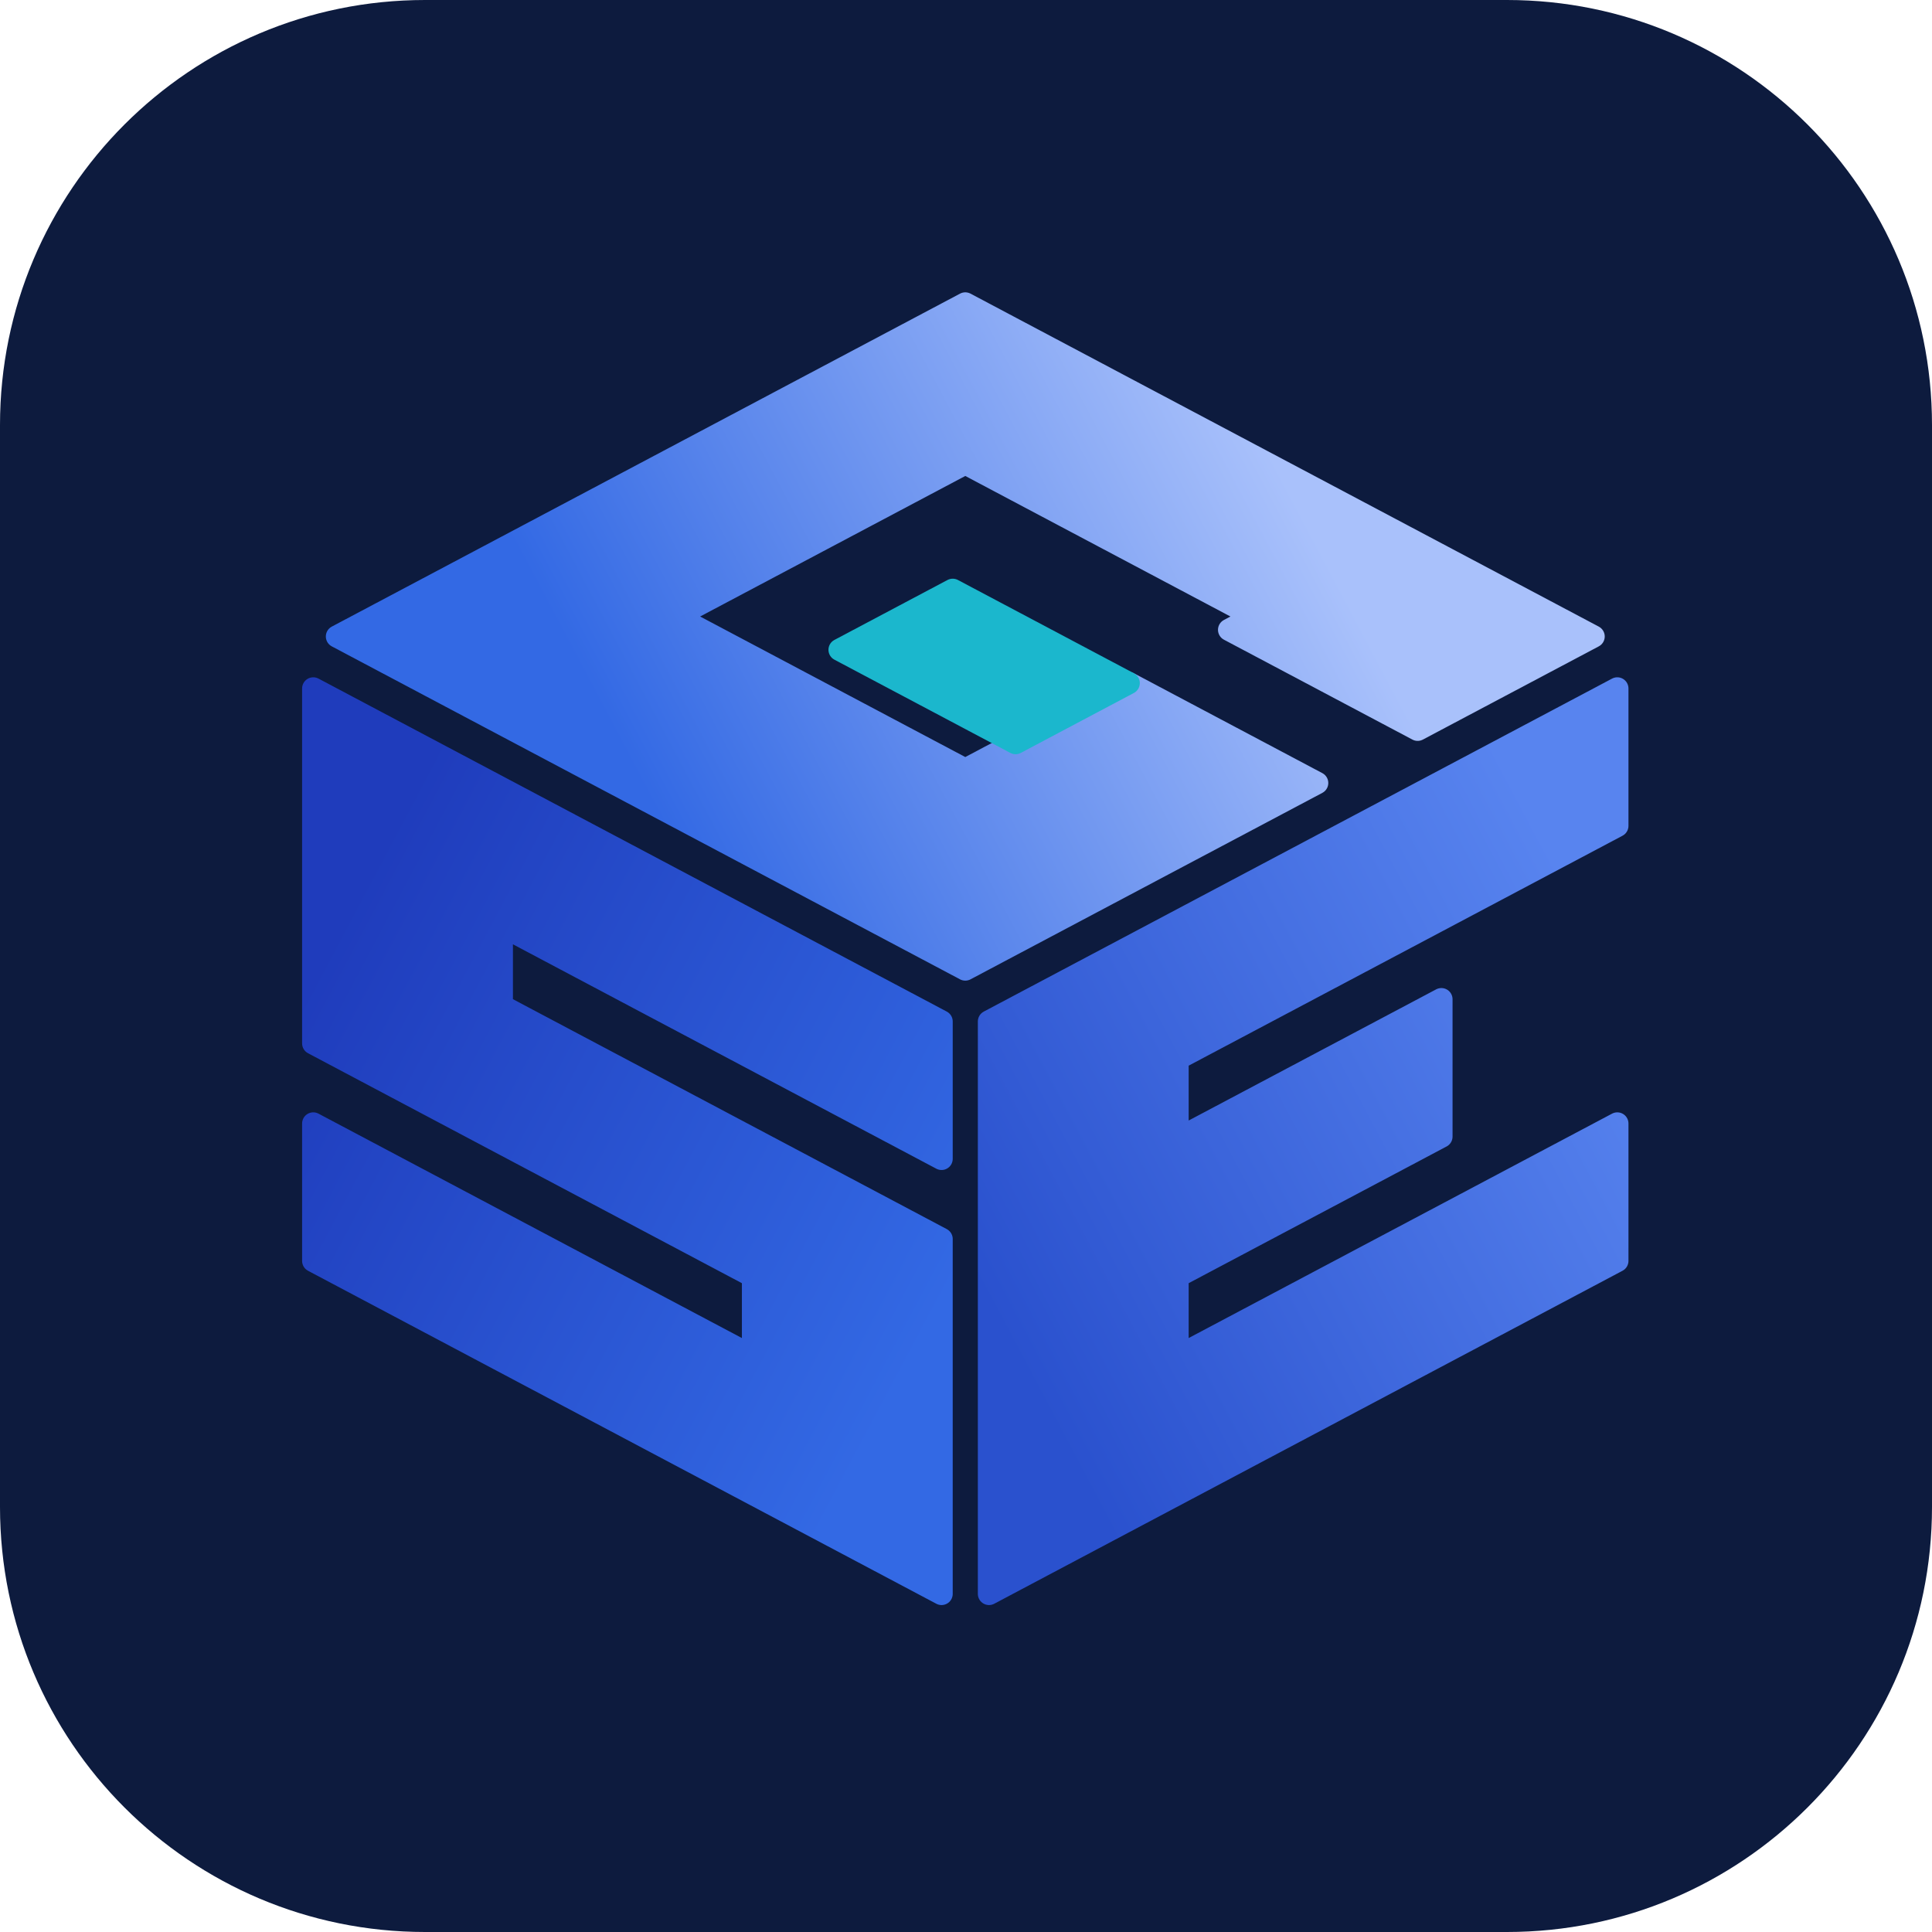
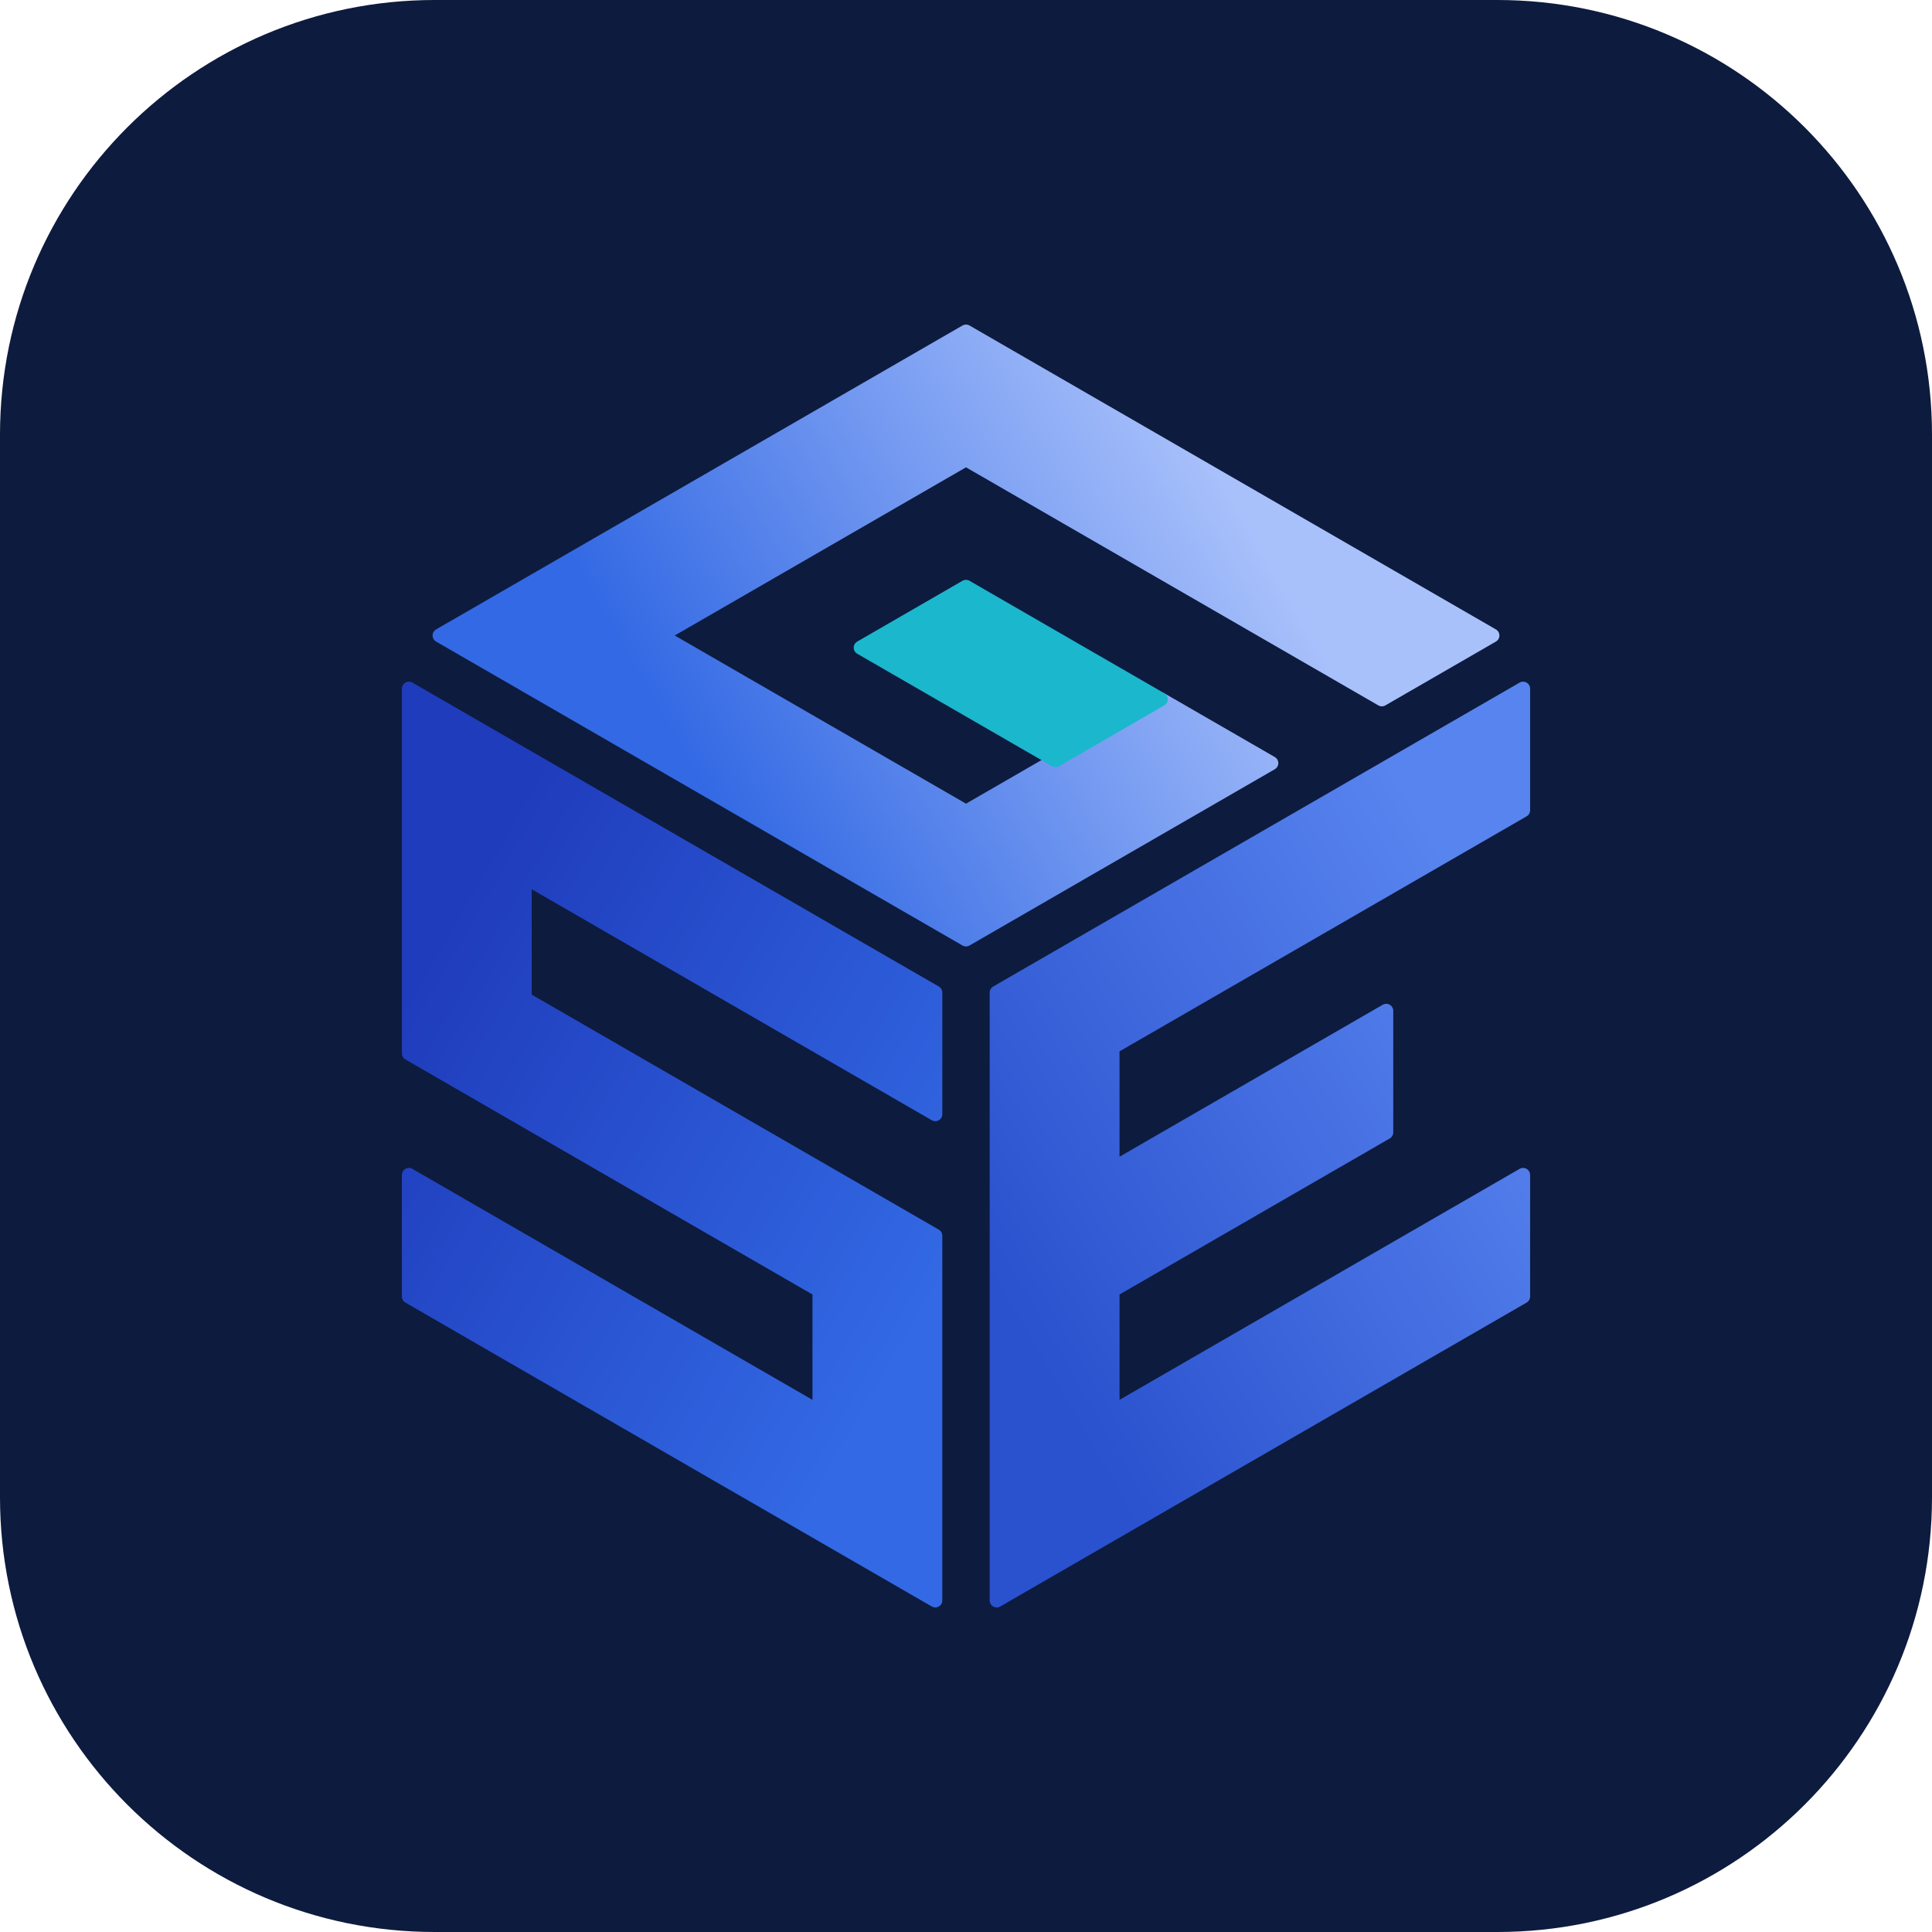
<svg xmlns="http://www.w3.org/2000/svg" viewBox="0 0 1024 1024" width="1024" height="1024">
  <defs>
-     <linearGradient id="icCtop" gradientUnits="userSpaceOnUse" x1="275" y1="383.75" x2="725" y2="145.25">
+     <linearGradient id="icCtop" gradientUnits="userSpaceOnUse" x1="-225" y1="-152.64" x2="225" y2="-412.44">
      <stop offset="0" stop-color="#3369E4" />
      <stop offset="1" stop-color="#A9C1FB" />
    </linearGradient>
-     <linearGradient id="icCleft" gradientUnits="userSpaceOnUse" x1="33" y1="506.73" x2="483" y2="745.23">
+     <linearGradient id="icCleft" gradientUnits="userSpaceOnUse" x1="-476.25" y1="22.73" x2="-26.25" y2="282.54">
      <stop offset="0" stop-color="#1F3CBC" />
      <stop offset="1" stop-color="#3369E4" />
    </linearGradient>
-     <linearGradient id="icCright" gradientUnits="userSpaceOnUse" x1="517" y1="745.23" x2="967" y2="506.73">
+     <linearGradient id="icCright" gradientUnits="userSpaceOnUse" x1="26.25" y1="282.54" x2="476.25" y2="22.73">
      <stop offset="0" stop-color="#2A51CE" />
      <stop offset="1" stop-color="#5884EF" />
    </linearGradient>
  </defs>
-   <rect width="1024" height="1024" rx="225.28" fill="#0D1B3E" />
-   <g transform="translate(141.62 141.62) scale(0.74)">
-     <path d="M50 264.5 L500 26 L608 83.24 L158 321.74 Z M50 264.5 L185 192.95 L635 431.45 L500 503 Z M392 83.24 L500 26 L950 264.5 L842 321.74 Z M365 431.45 L617 297.89 L752 369.44 L500 503 Z M689 259.73 L815 192.95 L950 264.5 L824 331.28 Z" fill="url(#icCtop)" stroke="url(#icCtop)" stroke-linejoin="round" stroke-width="16" />
-     <path d="M410 274.04 L491 231.11 L617 297.89 L536 340.82 Z" fill="#1BB7CD" stroke="#1BB7CD" stroke-linejoin="round" stroke-width="16" />
-     <path d="M33 301.73 L483 540.23 L483 638.63 L33 400.13 Z M33 400.13 L168 471.68 L168 529.08 L33 457.53 Z M33 457.53 L483 696.03 L483 794.43 L33 555.93 Z M348 722.88 L483 794.43 L483 851.83 L348 780.28 Z M33 613.33 L483 851.83 L483 950.23 L33 711.73 Z" fill="url(#icCleft)" stroke="url(#icCleft)" stroke-linejoin="round" stroke-width="16" />
-     <path d="M517 540.23 L967 301.73 L967 400.13 L517 638.63 Z M517 638.63 L652 567.08 L652 624.48 L517 696.03 Z M517 696.03 L841 524.31 L841 622.71 L517 794.43 Z M517 794.43 L652 722.88 L652 780.28 L517 851.83 Z M517 851.83 L967 613.33 L967 711.73 L517 950.23 Z" fill="url(#icCright)" stroke="url(#icCright)" stroke-linejoin="round" stroke-width="16" />
+   <rect width="1024" height="1024" rx="230.4" fill="#0D1B3E" />
+   <g transform="translate(512 512) scale(0.62)">
+     <path d="M-450 -282.54 L0 -542.35 L94.5 -487.79 L-355.5 -227.98 Z M-450 -282.54 L-355.5 -337.1 L94.5 -77.29 L0 -22.73 Z M-94.5 -487.79 L0 -542.35 L450 -282.54 L355.5 -227.98 Z M-94.5 -77.29 L166.5 -227.98 L261 -173.42 L0 -22.73 Z" fill="url(#icCtop)" stroke="url(#icCtop)" stroke-width="12" stroke-linejoin="round" />
+     <path d="M-90 -272.15 L0 -324.11 L166.5 -227.98 L76.5 -176.02 Z" fill="#1BB7CD" stroke="#1BB7CD" stroke-width="12" stroke-linejoin="round" />
+     <path d="M-476.25 -237.07 L-26.25 22.73 L-26.25 126.66 L-476.25 -133.15 Z M-476.25 -133.15 L-377.25 -75.99 L-377.25 27.93 L-476.25 -29.23 Z M-476.25 -29.23 L-26.25 230.58 L-26.25 334.5 L-476.25 74.69 Z M-125.25 277.34 L-26.25 334.5 L-26.25 438.43 L-125.25 381.27 Z M-476.25 178.62 L-26.25 438.43 L-26.25 542.35 L-476.25 282.54 Z" fill="url(#icCleft)" stroke="url(#icCleft)" stroke-width="12" stroke-linejoin="round" />
+     <path d="M26.25 22.73 L476.25 -237.07 L476.25 -133.15 L26.25 126.66 Z M26.25 126.66 L125.25 69.5 L125.25 173.42 L26.25 230.58 Z M26.25 230.58 L359.25 38.32 L359.25 142.24 L26.25 334.5 Z M26.25 334.5 L125.25 277.34 L125.25 381.27 L26.25 438.43 Z M26.25 438.43 L476.25 178.62 L476.25 282.54 L26.25 542.35 Z" fill="url(#icCright)" stroke="url(#icCright)" stroke-width="12" stroke-linejoin="round" />
  </g>
</svg>
